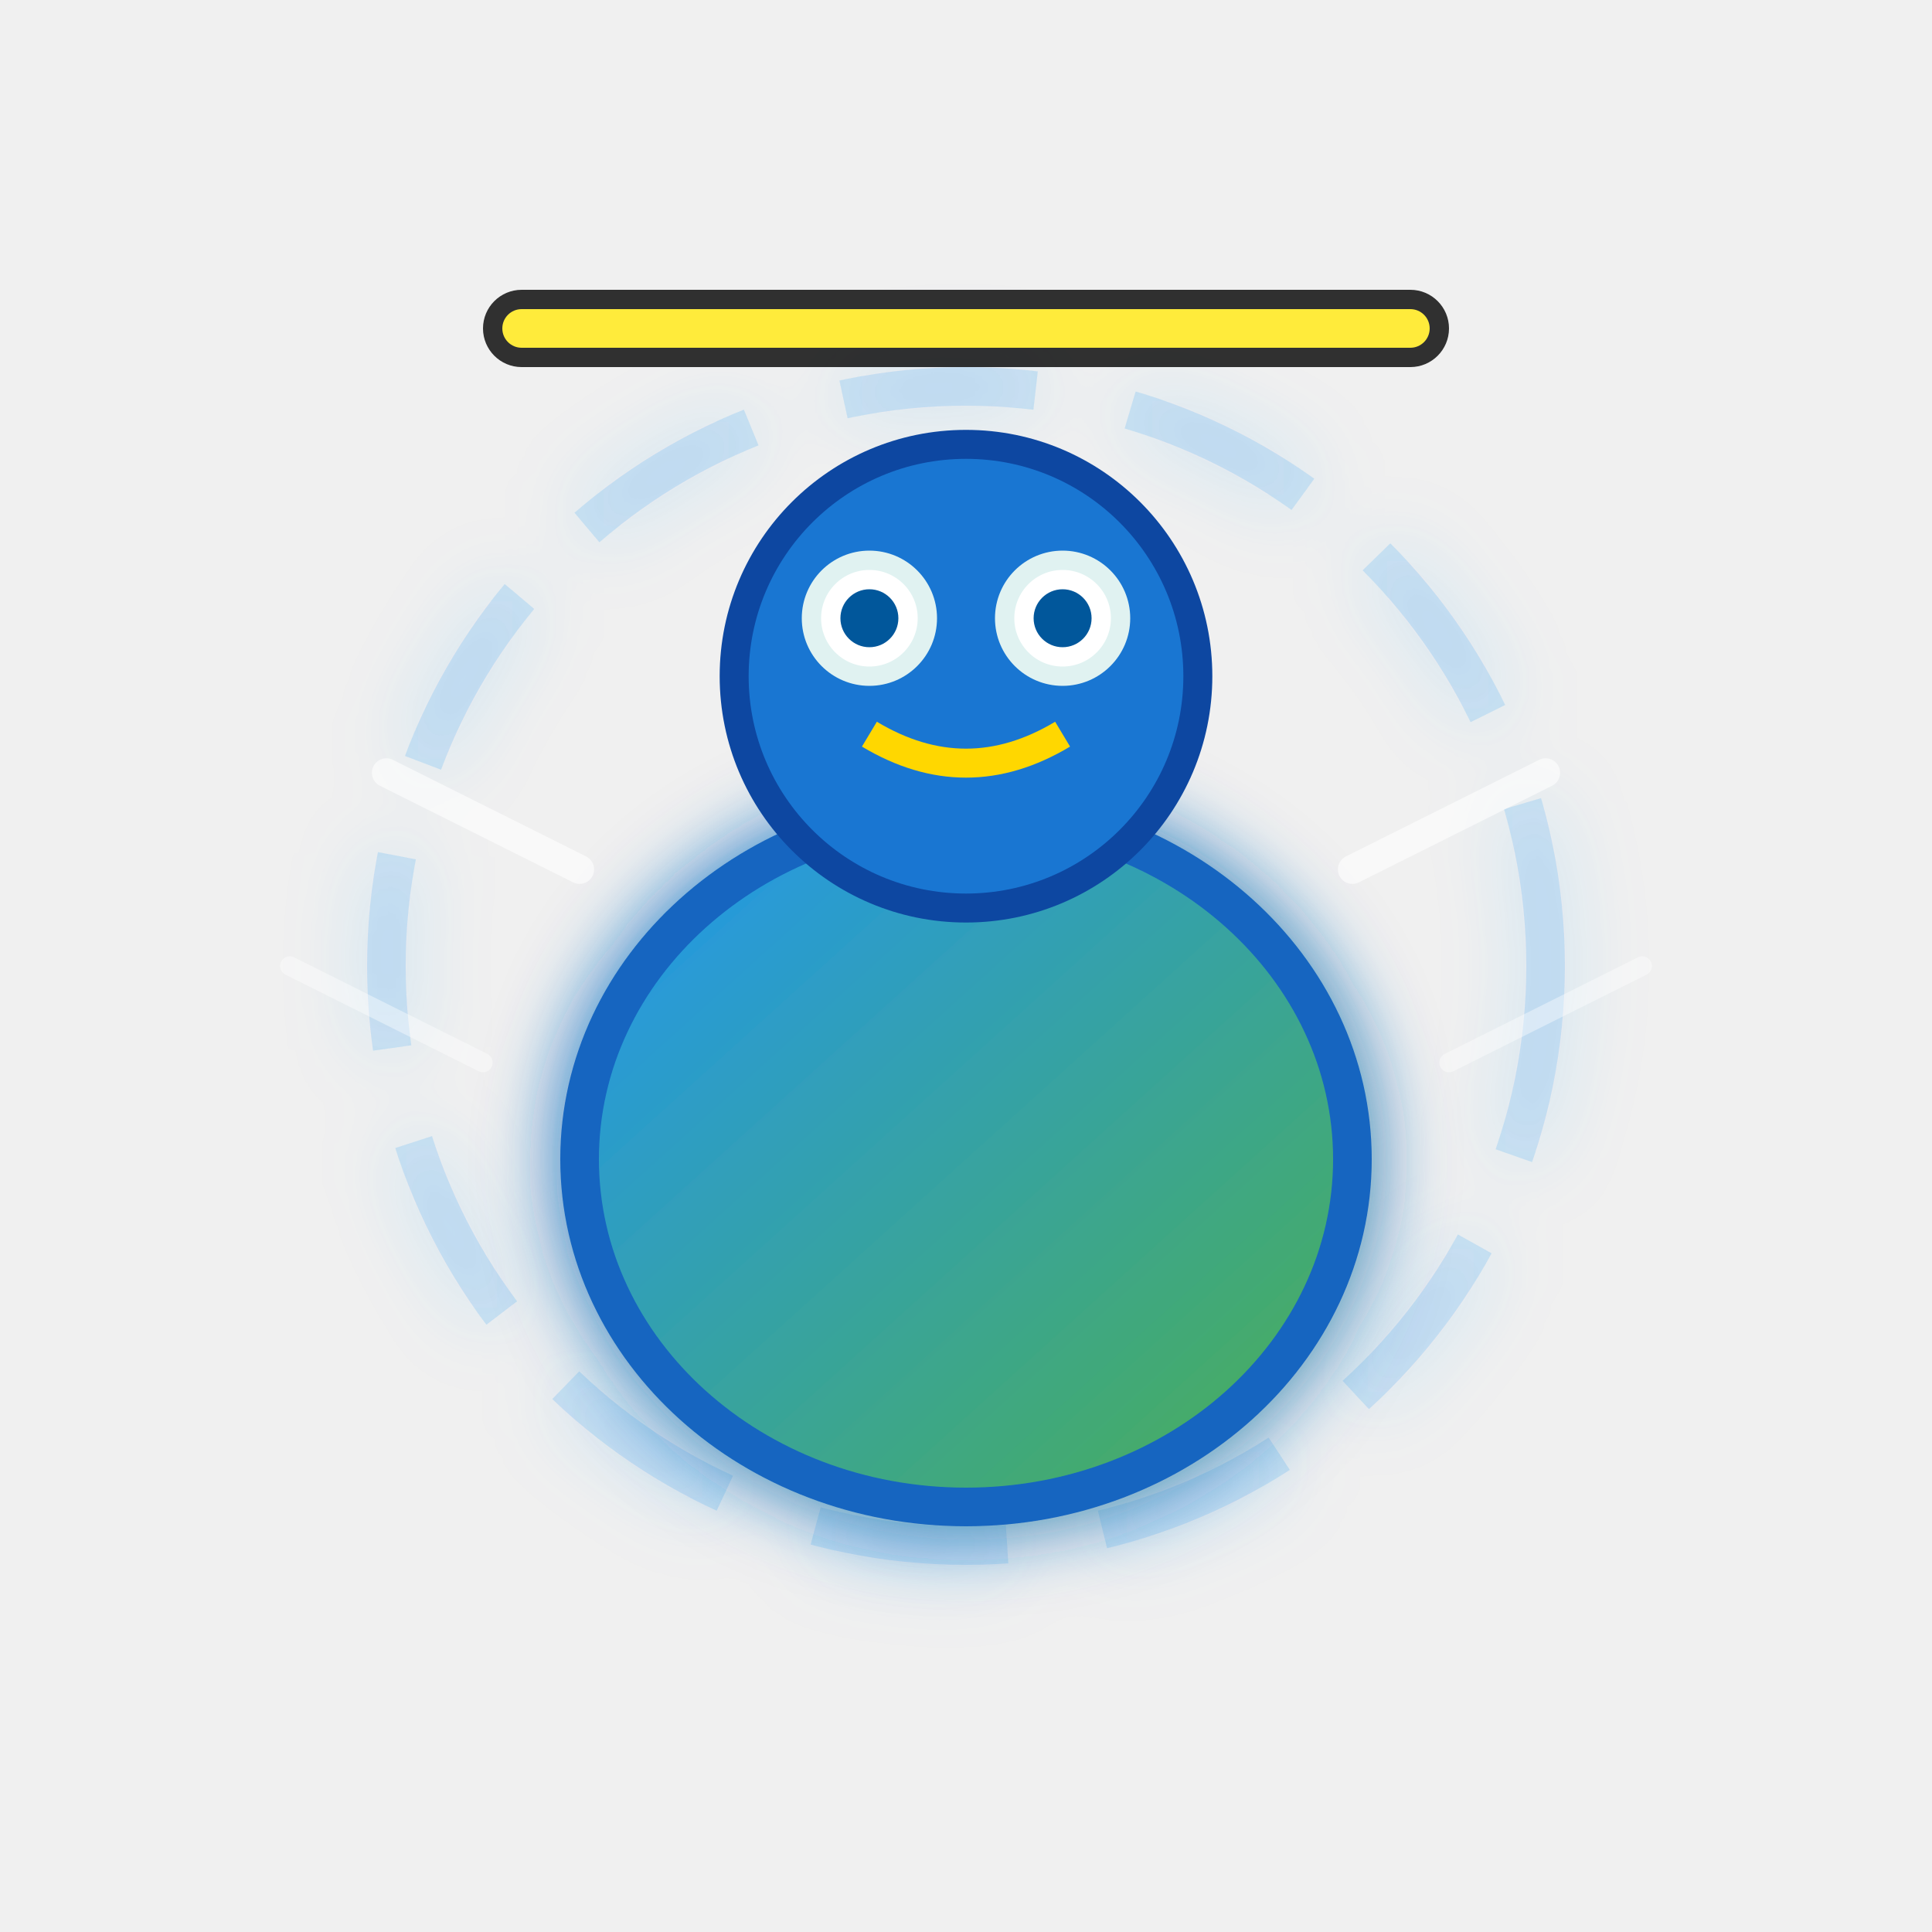
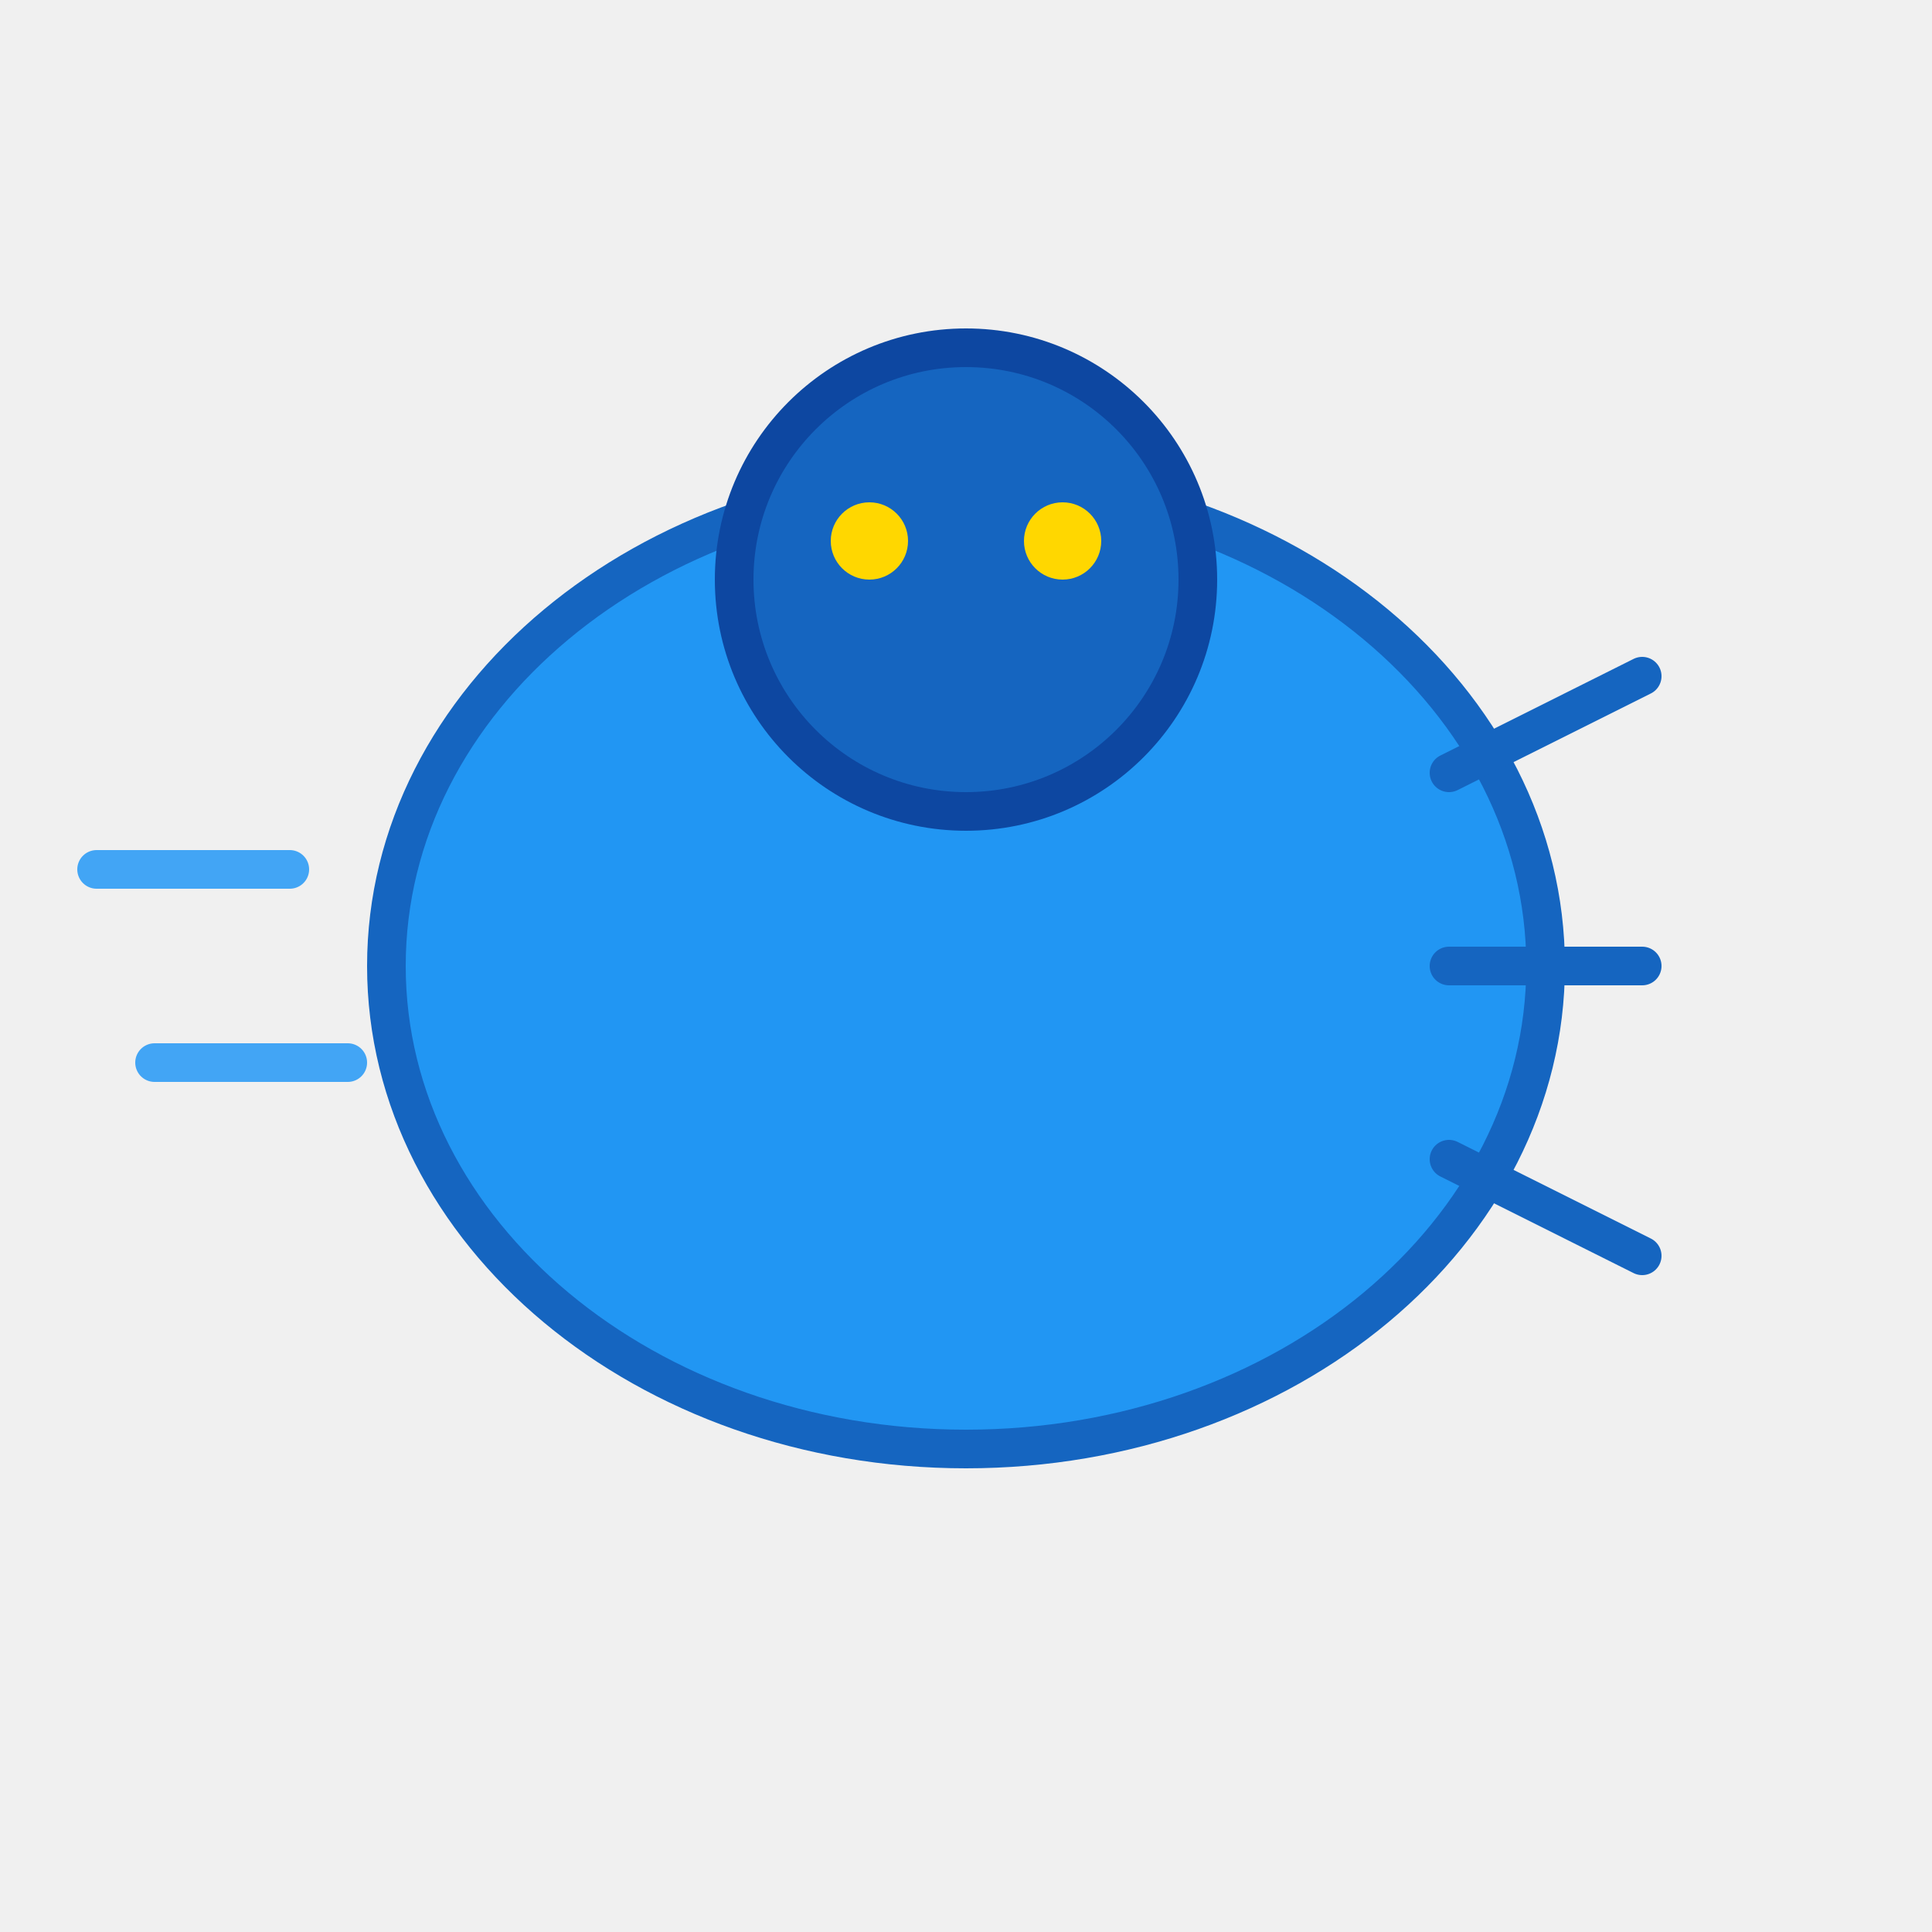
<svg xmlns="http://www.w3.org/2000/svg" viewBox="0 0 100 100">
-   <defs>
-     <linearGradient id="fastEnemyGradient" x1="0%" y1="0%" x2="100%" y2="100%">
-       <stop offset="0%" style="stop-color:#2196F3" />
-       <stop offset="100%" style="stop-color:#4CAF50" />
-     </linearGradient>
-     <filter id="fastEnemyGlow" x="-30%" y="-30%" width="160%" height="160%">
-       <feGaussianBlur stdDeviation="2" result="blur" />
-       <feComposite in="SourceGraphic" in2="blur" operator="over" />
-     </filter>
-   </defs>
-   <circle cx="50" cy="50" r="30" fill="none" stroke="rgba(33, 150, 243, 0.3)" stroke-width="2" stroke-dasharray="10,5" opacity="0.6" filter="url(#fastEnemyGlow)" />
-   <ellipse cx="50" cy="60" rx="20" ry="18" fill="url(#fastEnemyGradient)" stroke="#1565C0" stroke-width="2" filter="url(#fastEnemyGlow)" />
-   <circle cx="50" cy="35" r="12" fill="#1976D2" stroke="#0D47A1" stroke-width="1.5" />
-   <circle cx="45" cy="32" r="3" fill="#FFFFFF" stroke="#E0F2F1" stroke-width="1" />
-   <circle cx="55" cy="32" r="3" fill="#FFFFFF" stroke="#E0F2F1" stroke-width="1" />
-   <circle cx="45" cy="32" r="1.5" fill="#01579B" />
-   <circle cx="55" cy="32" r="1.5" fill="#01579B" />
-   <path d="M45 38 Q50 41 55 38" stroke="#FFD700" stroke-width="1.5" fill="none" />
-   <line x1="30" y1="45" x2="20" y2="40" stroke="rgba(255, 255, 255, 0.6)" stroke-width="1.5" stroke-linecap="round" />
-   <line x1="70" y1="45" x2="80" y2="40" stroke="rgba(255, 255, 255, 0.6)" stroke-width="1.5" stroke-linecap="round" />
-   <line x1="25" y1="55" x2="15" y2="50" stroke="rgba(255, 255, 255, 0.4)" stroke-width="1" stroke-linecap="round" />
-   <line x1="75" y1="55" x2="85" y2="50" stroke="rgba(255, 255, 255, 0.4)" stroke-width="1" stroke-linecap="round" />
-   <rect x="25" y="15" width="50" height="4" fill="#000" rx="2" opacity="0.8" />
-   <rect x="26" y="16" width="48" height="2" fill="#FFEB3B" rx="1" />
+   <ellipse cx="50" cy="50" rx="30" ry="25" fill="#2196F3" stroke="#1565C0" stroke-width="2" />
+   <circle cx="50" cy="30" r="12" fill="#1565C0" stroke="#0D47A1" stroke-width="2" />
+   <circle cx="45" cy="28" r="2" fill="#FFD700" />
+   <circle cx="55" cy="28" r="2" fill="#FFD700" />
+   <line x1="15" y1="45" x2="5" y2="45" stroke="#42A5F5" stroke-width="2" stroke-linecap="round" />
+   <line x1="18" y1="55" x2="8" y2="55" stroke="#42A5F5" stroke-width="2" stroke-linecap="round" />
+   <line x1="75" y1="40" x2="85" y2="35" stroke="#1565C0" stroke-width="2" stroke-linecap="round" />
+   <line x1="75" y1="50" x2="85" y2="50" stroke="#1565C0" stroke-width="2" stroke-linecap="round" />
+   <line x1="75" y1="60" x2="85" y2="65" stroke="#1565C0" stroke-width="2" stroke-linecap="round" />
</svg>
